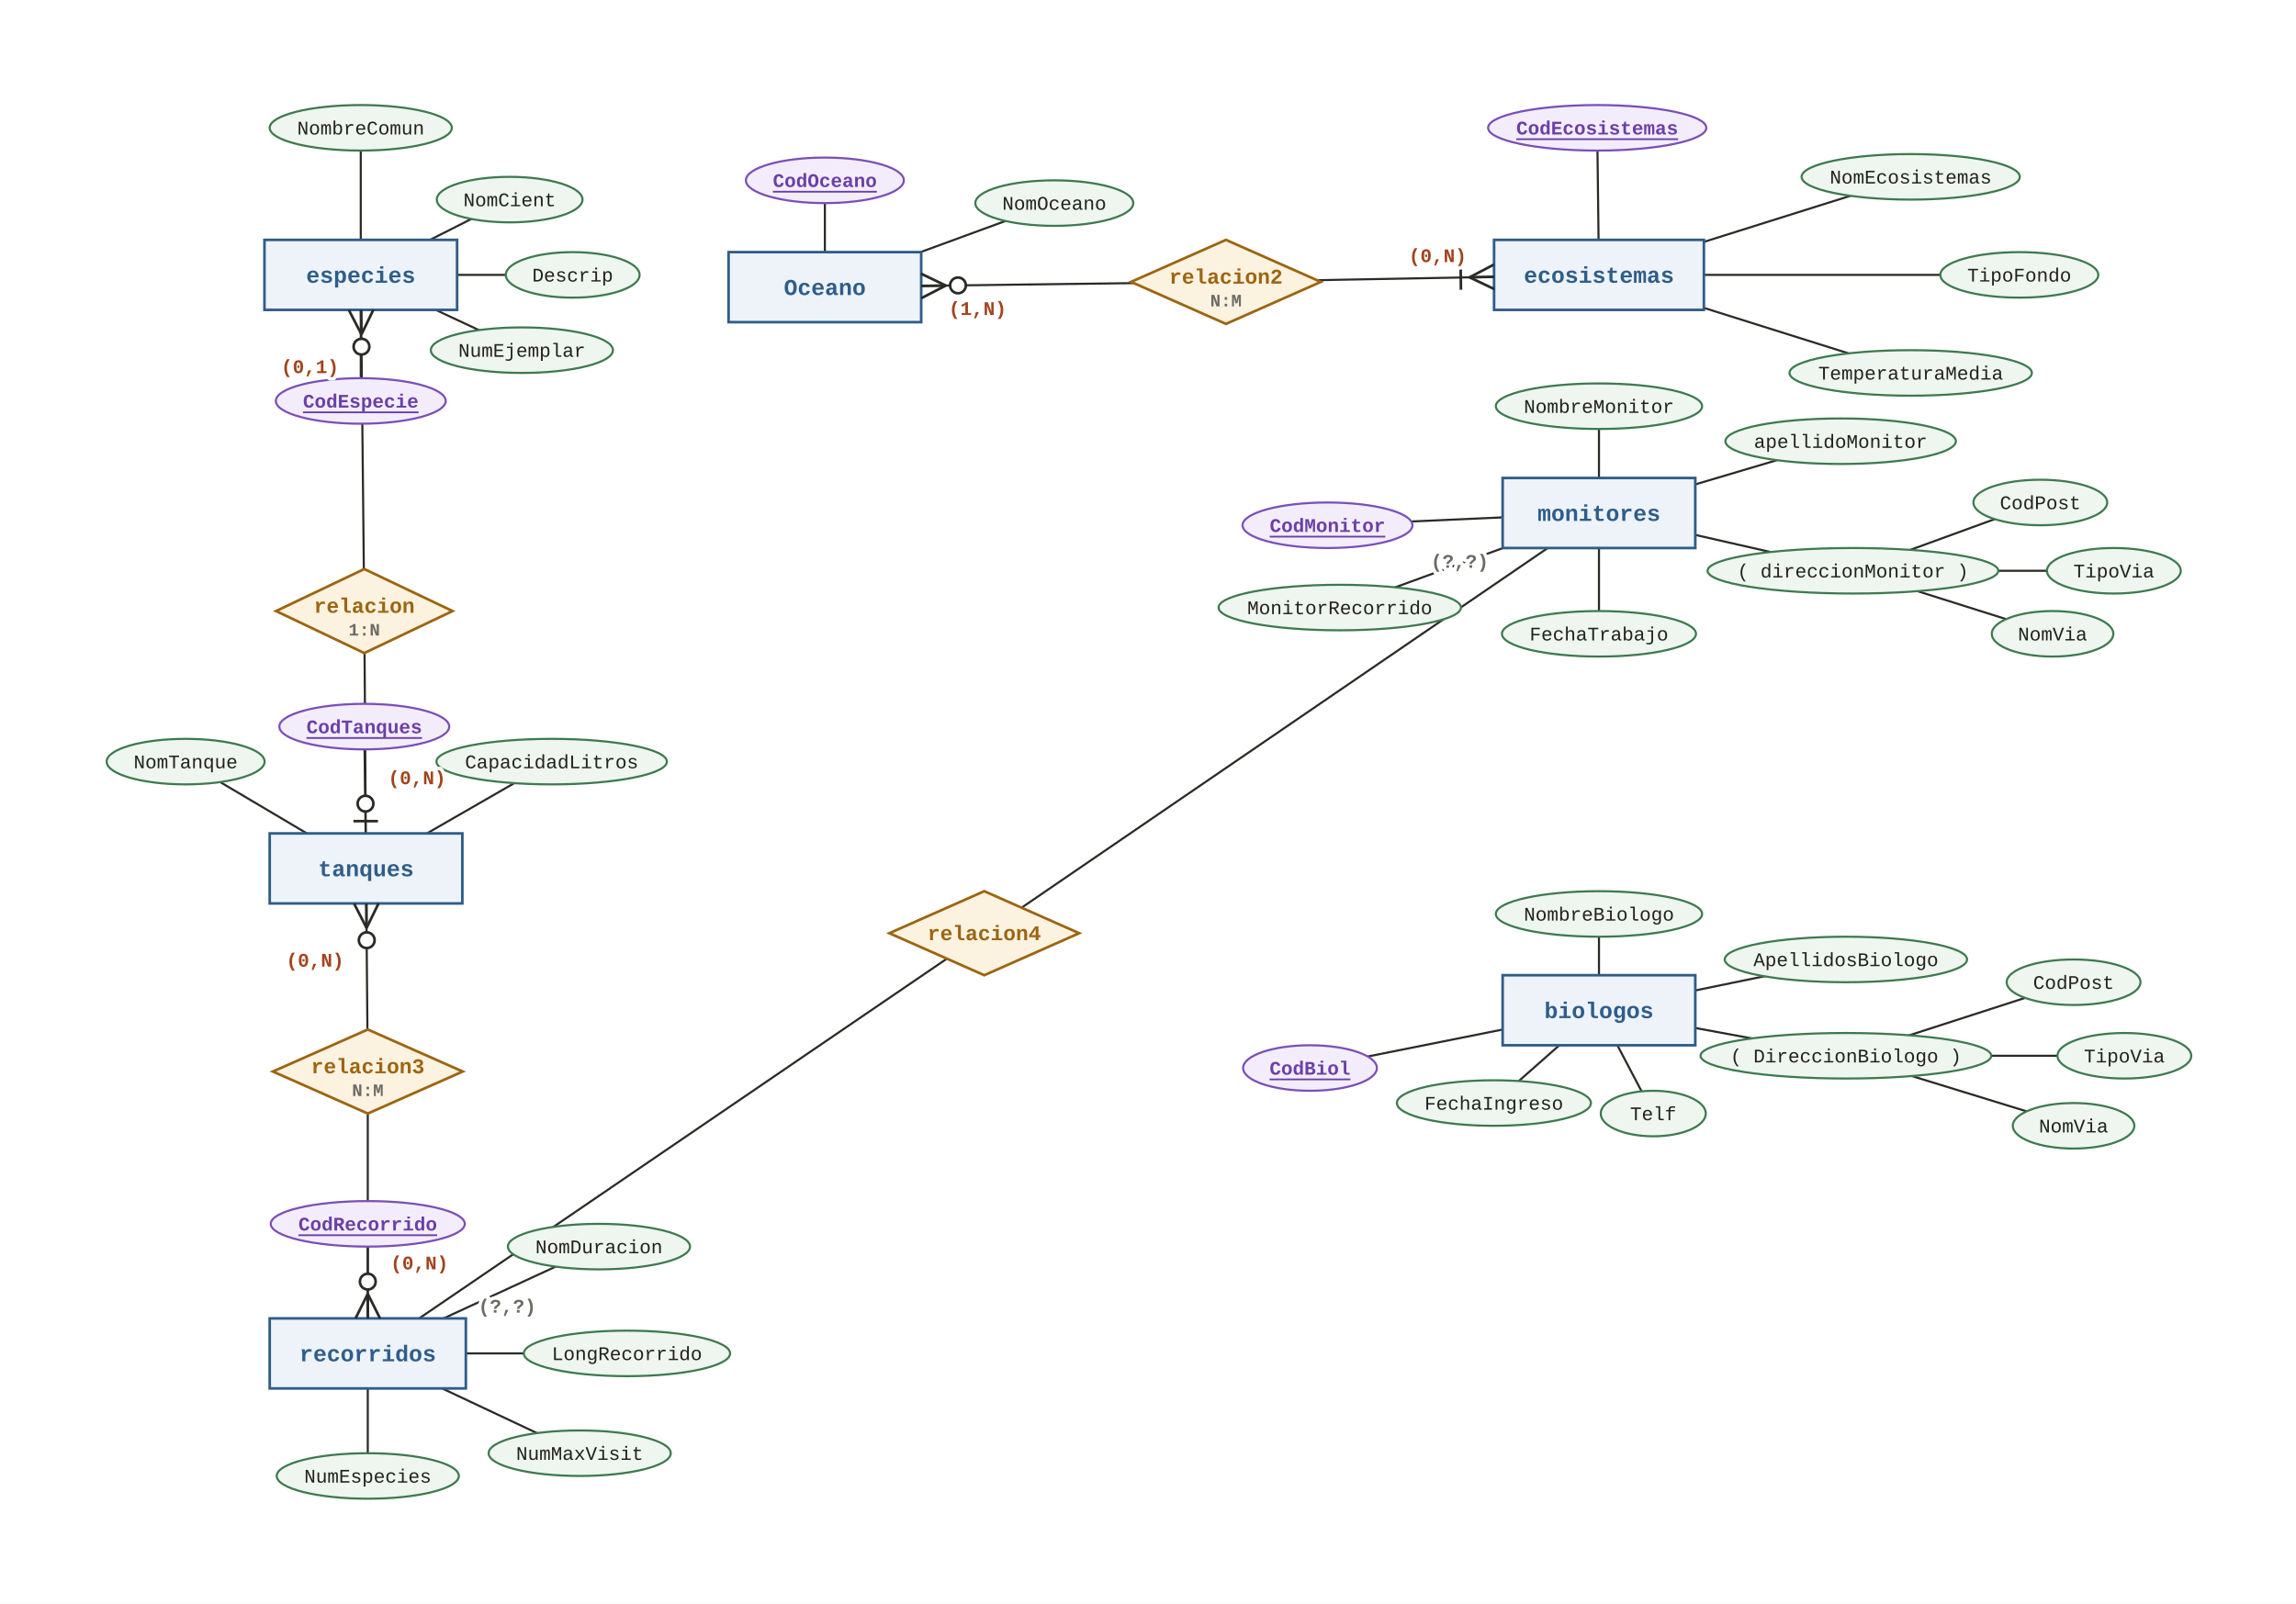
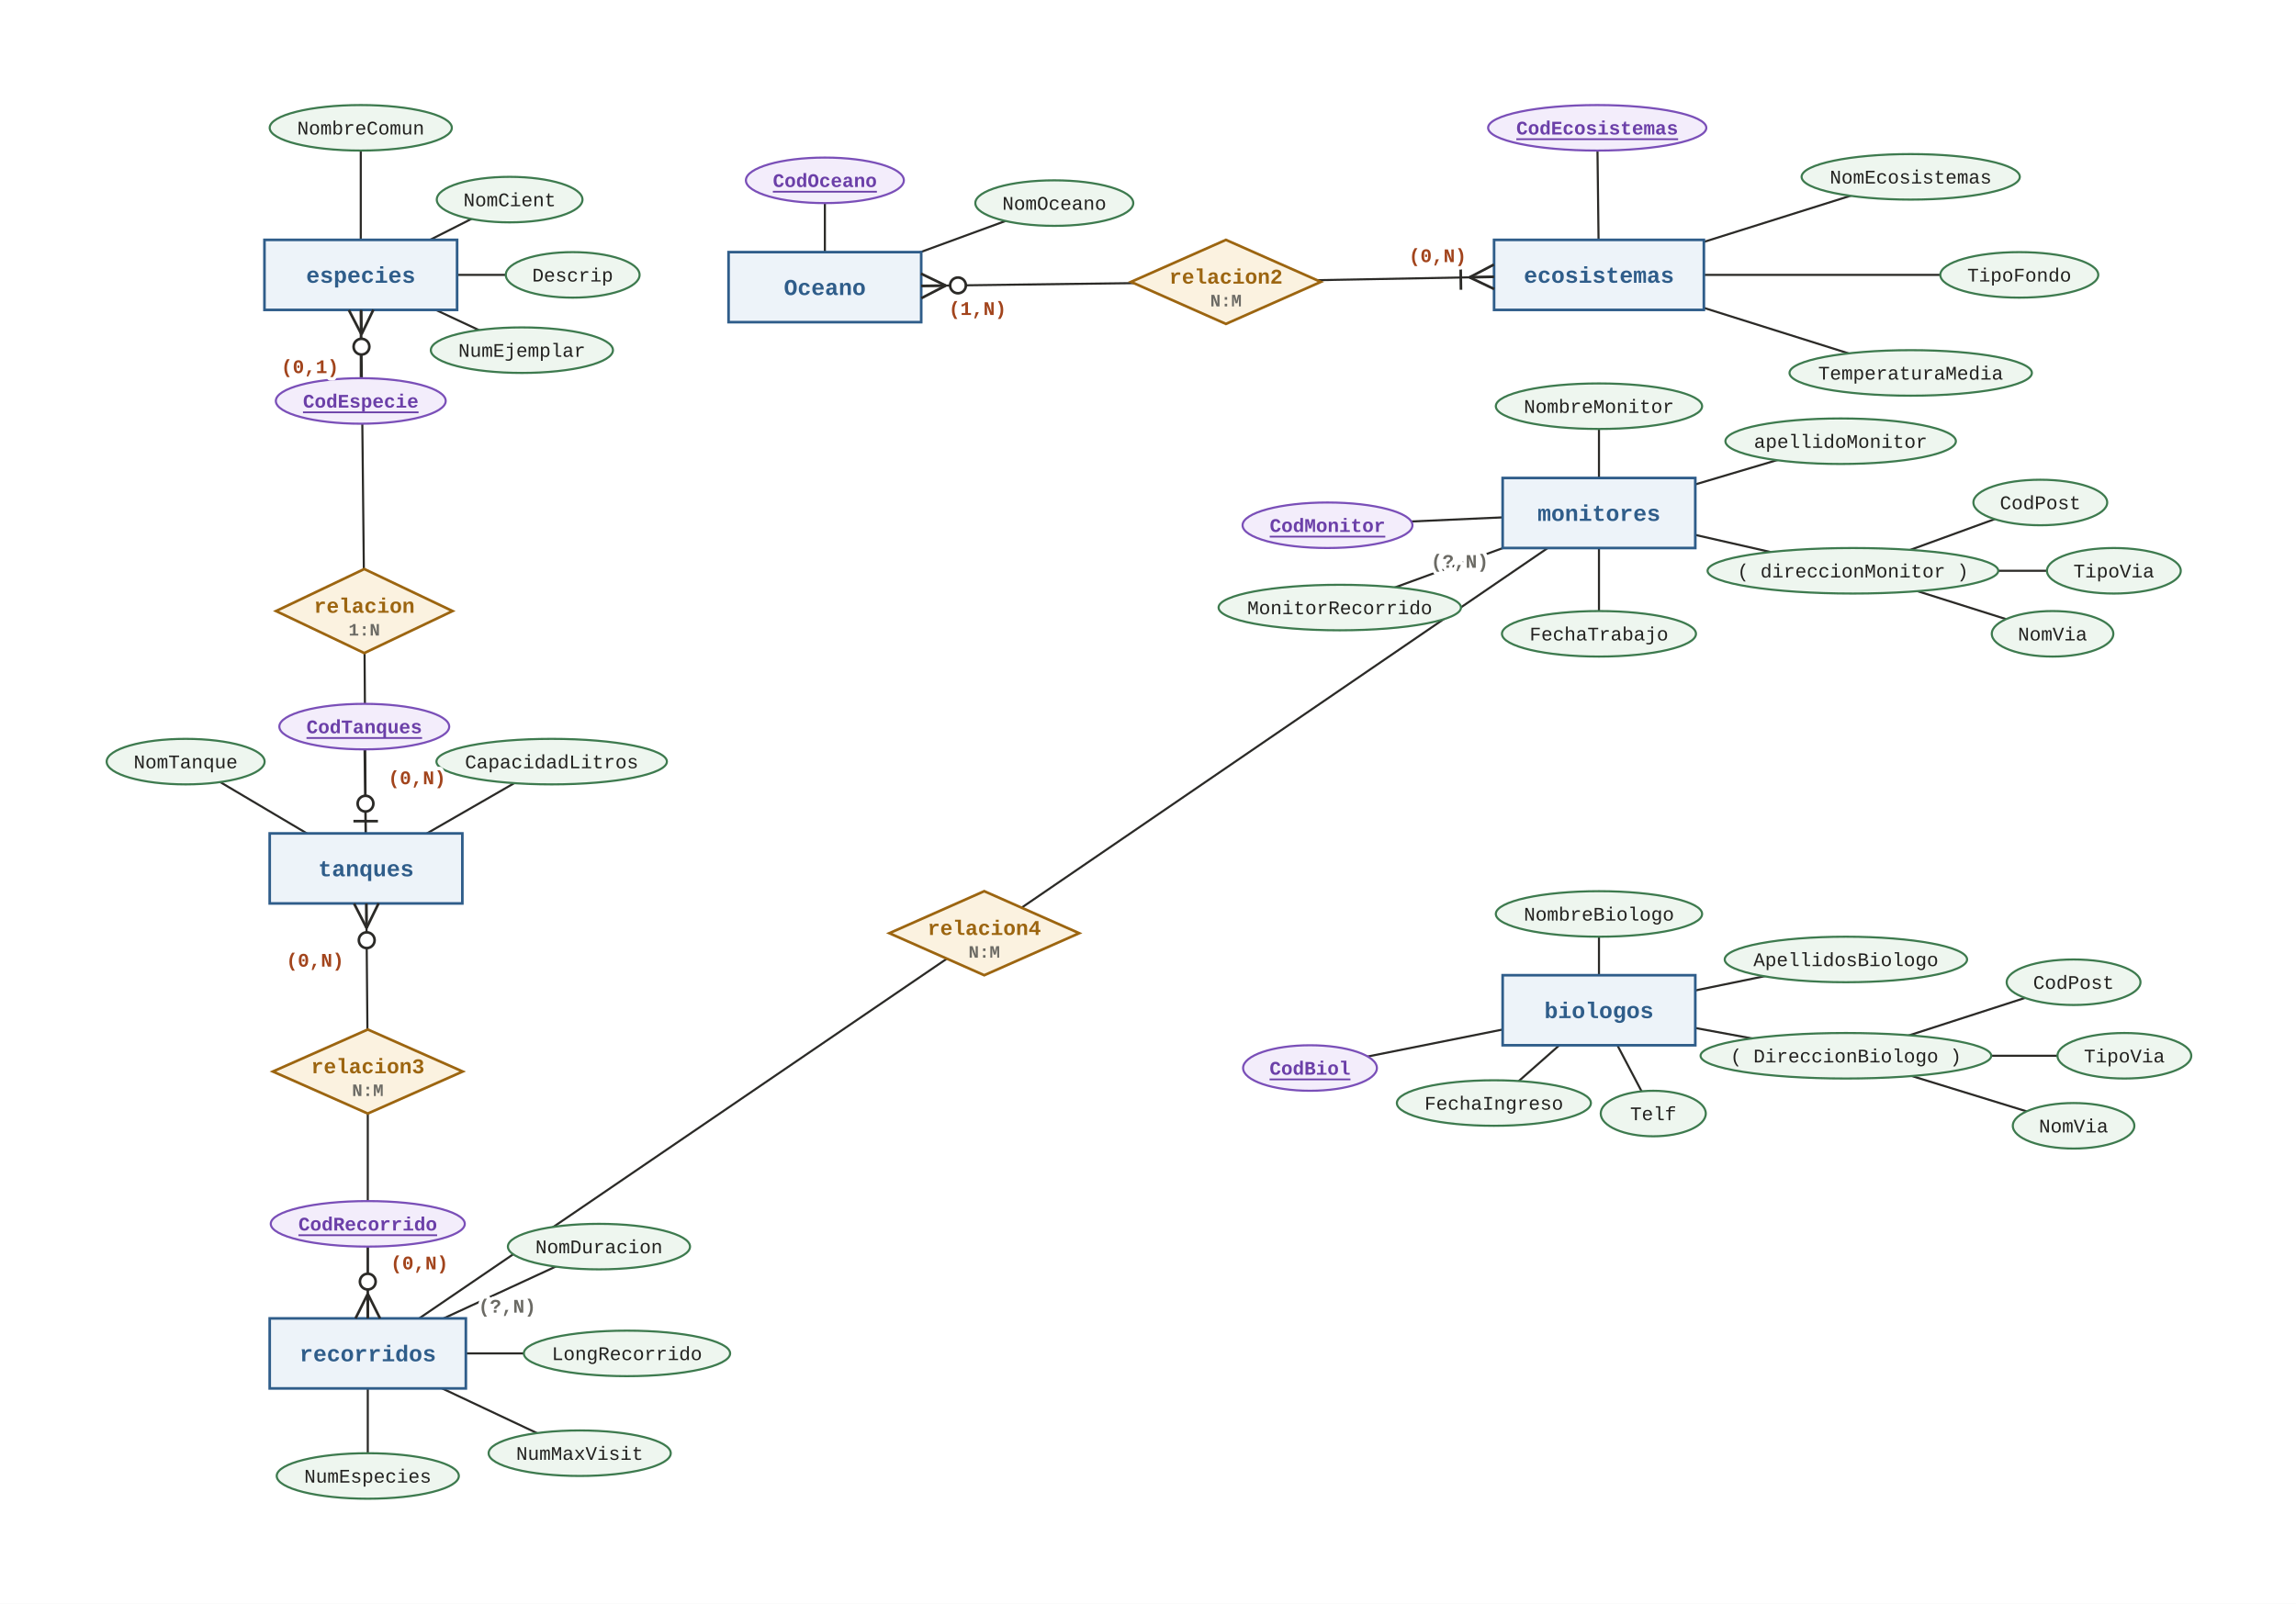
<svg xmlns="http://www.w3.org/2000/svg" viewBox="2135 1476 1311 916" width="1311" height="916">
  <style>.ln{stroke:#2B2A27;stroke-width:1.2}.mk{stroke:#2B2A27;stroke-width:1.5;fill:none}.mo{fill:#FFFFFF;stroke:#2B2A27;stroke-width:1.5}
.ent{fill:#EDF3F9;stroke:#2F5D8A;stroke-width:1.5}.dia{fill:#FBF2E0;stroke:#9C6510;stroke-width:1.5}.att{fill:#EEF6EF;stroke:#3D7A4E;stroke-width:1.2}.att.key{fill:#F3EDFB;stroke:#7A4FB8}.att.dr{stroke-dasharray:4 3}
.ent.in,.dia.in{fill:none}.dup{stroke:#C0362C;stroke-width:2.4}
.tx{fill:#22211F;font:11px Consolas,'JetBrains Mono','Courier New',monospace}.txk{fill:#6B3FA8;font-weight:600}.tb{font:600 13px Consolas,'JetBrains Mono','Courier New',monospace;fill:#2F5D8A}.tr{font:600 12px Consolas,'JetBrains Mono','Courier New',monospace;fill:#9C6510}.tt{font:600 10px Consolas,'JetBrains Mono','Courier New',monospace;fill:#6B6A64}
.ul{stroke:#6B3FA8;stroke-width:1}.ul.p{stroke-dasharray:3 2}.card{font:600 11px Consolas,'JetBrains Mono','Courier New',monospace;fill:#A2441C;paint-order:stroke;stroke:#FFFFFF;stroke-width:4px;stroke-linejoin:round}.cardq{fill:#6B6A64}
.tbox{fill:#FFFFFF;stroke:#A9B2C0;stroke-width:1}.thd{fill:#33557F}.thx{font:600 12.5px Consolas,'JetBrains Mono','Courier New',monospace;fill:#FFFFFF}.cx{font:11.5px Consolas,'JetBrains Mono','Courier New',monospace;fill:#22211F}.cpk{fill:#6B3FA8;font-weight:600}.cfk{fill:#A3304A}.cty{fill:#6B6A64;font-weight:400}.uq{font:600 9px Consolas,'JetBrains Mono','Courier New',monospace;fill:#2A7F8F}
.lk{stroke:#6B6A64;stroke-width:1.4;fill:none}.lk.dash{stroke-dasharray:6 4}.lkm{stroke:#6B6A64;stroke-width:1.5;fill:none}.lko{fill:#FFFFFF;stroke:#6B6A64;stroke-width:1.5}
.ipk{fill:#8E5FD0}.ifk{fill:#B4364E}.icol{fill:#2A7F8F}.inul{fill:none;stroke:#2A7F8F;stroke-width:1.3}
.rbox{fill:#FFFFFF;stroke:#22211F;stroke-width:1.1}.rnm{font:600 12.5px Consolas,'JetBrains Mono','Courier New',monospace;fill:#2F5D8A}.rcol{font:12px Consolas,'JetBrains Mono','Courier New',monospace;fill:#22211F}.rpk{font-weight:700;fill:#6B3FA8}.rfk{fill:#A3304A}.rul{stroke:#6B3FA8;stroke-width:1.1}
.rtag{font:600 9.5px Consolas,'JetBrains Mono','Courier New',monospace;fill:#6B6A64}.rarr{fill:none;stroke:#B4364E;stroke-width:1.1}.rhead{fill:#B4364E}
.ent.hd,.dia.hd{fill:none}.ktag{font:700 9px Consolas,'JetBrains Mono','Courier New',monospace;fill:#6B6A64}.rlab{fill:#FFFFFF;stroke:none;opacity:.92}.dia.assoc{stroke-dasharray:5 3}.ln.lid{stroke-width:2.2}.isal{fill:#9C6510}.skt{fill:#2F5D8A}
.thx.dup{fill:#FFC2BD}.cx.dup,.rnm.dup,.rcol.dup{fill:#C0362C;text-decoration:underline}
.note{stroke-width:1.2}.note-fold{stroke-width:1.2}.nc-y{fill:#FFF4C2;stroke:#D2AE36}.nc-b{fill:#DDEBFA;stroke:#7AA3D6}.nc-g{fill:#DFF2E1;stroke:#7DBB87}.nc-p{fill:#FBE1EC;stroke:#D98AAE}.note-fold{filter:brightness(.93)}.note-tx{font:12px 'Segoe UI',Arial,sans-serif;fill:#2B2A27}</style>
  <rect x="2135" y="1476" width="1311" height="916" fill="#ffffff" />
  <line x1="2341" y1="1633" x2="2341" y2="1549" class="ln" />
  <line x1="2341" y1="1633" x2="2426" y2="1590" class="ln" />
  <line x1="2341" y1="1633" x2="2462" y2="1633" class="ln" />
  <line x1="2341" y1="1633" x2="2433" y2="1676" class="ln" />
  <line x1="3048" y1="1633" x2="3226" y2="1577" class="ln" />
  <line x1="2341" y1="1633" x2="2341" y2="1705" class="ln" />
  <line x1="3048" y1="1633" x2="3047" y2="1549" class="ln" />
  <line x1="3048" y1="1633" x2="3226" y2="1689" class="ln" />
  <line x1="3048" y1="1633" x2="3288" y2="1633" class="ln" />
  <line x1="2344" y1="1972" x2="2241" y2="1911" class="ln" />
  <line x1="2344" y1="1972" x2="2450" y2="1911" class="ln" />
  <line x1="2345" y1="2249" x2="2345" y2="2175" class="ln" />
  <line x1="2345" y1="2249" x2="2477" y2="2188" class="ln" />
  <line x1="2345" y1="2249" x2="2493" y2="2249" class="ln" />
  <line x1="2345" y1="2249" x2="2466" y2="2306" class="ln" />
  <line x1="2345" y1="2249" x2="2345" y2="2319" class="ln" />
  <line x1="3048" y1="1769" x2="3048" y2="1708" class="ln" />
  <line x1="3048" y1="1769" x2="3186" y2="1728" class="ln" />
  <line x1="3048" y1="1769" x2="3193" y2="1802" class="ln" />
  <line x1="3048" y1="1769" x2="3048" y2="1838" class="ln" />
  <line x1="3193" y1="1802" x2="3342" y2="1802" class="ln" />
  <line x1="3193" y1="1802" x2="3307" y2="1838" class="ln" />
  <line x1="3193" y1="1802" x2="3300" y2="1763" class="ln" />
  <line x1="3048" y1="1769" x2="2900" y2="1823" class="ln" />
  <line x1="3048" y1="2053" x2="3048" y2="1998" class="ln" />
  <line x1="3048" y1="2053" x2="3189" y2="2024" class="ln" />
  <line x1="3048" y1="2053" x2="3189" y2="2079" class="ln" />
  <line x1="3048" y1="2053" x2="3079" y2="2112" class="ln" />
  <line x1="3048" y1="2053" x2="2988" y2="2106" class="ln" />
  <line x1="3048" y1="2053" x2="2883" y2="2086" class="ln" />
  <line x1="3048" y1="1769" x2="2893" y2="1776" class="ln" />
  <line x1="3189" y1="2079" x2="3319" y2="2037" class="ln" />
  <line x1="3189" y1="2079" x2="3348" y2="2079" class="ln" />
  <line x1="3189" y1="2079" x2="3319" y2="2119" class="ln" />
  <line x1="2344" y1="1972" x2="2343" y2="1891" class="ln" />
  <line x1="2343" y1="1825" x2="2341" y2="1633" class="ln" />
  <line x1="2343" y1="1825" x2="2344" y2="1972" class="ln" />
  <line x1="2606" y1="1640" x2="2606" y2="1579" class="ln" />
  <line x1="2606" y1="1640" x2="2737" y2="1592" class="ln" />
  <line x1="2835" y1="1637" x2="2606" y2="1640" class="ln" />
  <line x1="2835" y1="1637" x2="3048" y2="1633" class="ln" />
  <line x1="2345" y1="2088" x2="2345" y2="2249" class="ln" />
  <line x1="2345" y1="2088" x2="2344" y2="1972" class="ln" />
  <line x1="2697" y1="2009" x2="3048" y2="1769" class="ln" />
  <line x1="2697" y1="2009" x2="2345" y2="2249" class="ln" />
  <g class="node" data-id="nmwmlq3st1nugp1q">
    <rect x="2286" y="1613" width="110" height="40" class="ent" />
    <text x="2341" y="1637.5" text-anchor="middle" class="tb">especies</text>
  </g>
  <g class="node" data-id="nmwmlq9kf1nv612j">
    <ellipse cx="2341" cy="1549" rx="52" ry="13" class="att" />
    <text x="2341" y="1552.8" text-anchor="middle" class="tx">NombreComun</text>
  </g>
  <g class="node" data-id="nmwmlqhdt1nxv91i">
    <ellipse cx="2426" cy="1590" rx="41.6" ry="13" class="att" />
    <text x="2426" y="1593.8" text-anchor="middle" class="tx">NomCient</text>
  </g>
  <g class="node" data-id="nmwmlqosf1nzrpx4">
    <ellipse cx="2462" cy="1633" rx="38.2" ry="13" class="att" />
    <text x="2462" y="1636.8" text-anchor="middle" class="tx">Descrip</text>
  </g>
  <g class="node" data-id="nmwmls3cg1o16fms">
    <ellipse cx="2433" cy="1676" rx="52" ry="13" class="att" />
    <text x="2433" y="1679.8" text-anchor="middle" class="tx">NumEjemplar</text>
  </g>
  <g class="node" data-id="nmwmlsuwk1o544am">
    <rect x="2988.1" y="1613" width="119.8" height="40" class="ent" />
    <text x="3048" y="1637.5" text-anchor="middle" class="tb">ecosistemas</text>
  </g>
  <g class="node" data-id="nmwmlt76j1o6eex8">
    <ellipse cx="3226" cy="1577" rx="62.3" ry="13" class="att" />
    <text x="3226" y="1580.8" text-anchor="middle" class="tx">NomEcosistemas</text>
  </g>
  <g class="node" data-id="nmwmlu9zg1o8m304">
    <ellipse cx="2341" cy="1705" rx="48.5" ry="13" class="att key" />
    <text x="2341" y="1708.8" text-anchor="middle" class="tx txk">CodEspecie</text>
    <line x1="2308" y1="1711.5" x2="2374" y2="1711.5" class="ul" />
  </g>
  <g class="node" data-id="nmwmluhgc1oa9xli">
    <ellipse cx="3047" cy="1549" rx="62.3" ry="13" class="att key" />
    <text x="3047" y="1552.8" text-anchor="middle" class="tx txk">CodEcosistemas</text>
    <line x1="3000.8" y1="1555.5" x2="3093.2" y2="1555.5" class="ul" />
  </g>
  <g class="node" data-id="nmwmlutc41ocqgp9">
    <ellipse cx="3226" cy="1689" rx="69.2" ry="13" class="att" />
    <text x="3226" y="1692.8" text-anchor="middle" class="tx">TemperaturaMedia</text>
  </g>
  <g class="node" data-id="nmwmlv8u81oe6z0t">
    <ellipse cx="3288" cy="1633" rx="45.1" ry="13" class="att" />
    <text x="3288" y="1636.8" text-anchor="middle" class="tx">TipoFondo</text>
  </g>
  <g class="node" data-id="nmwmlyn111oi5120">
    <rect x="2289" y="1952" width="110" height="40" class="ent" />
    <text x="2344" y="1976.5" text-anchor="middle" class="tb">tanques</text>
  </g>
  <g class="node" data-id="nmwmlz73o1ojqecn">
    <ellipse cx="2241" cy="1911" rx="45.1" ry="13" class="att" />
    <text x="2241" y="1914.8" text-anchor="middle" class="tx">NomTanque</text>
  </g>
  <g class="node" data-id="nmwmlzhpm1olqsv8">
    <ellipse cx="2450" cy="1911" rx="65.8" ry="13" class="att" />
    <text x="2450" y="1914.8" text-anchor="middle" class="tx">CapacidadLitros</text>
  </g>
  <g class="node" data-id="nmwmm04rg1on2ew7">
    <rect x="2289" y="2229" width="112" height="40" class="ent" />
    <text x="2345" y="2253.5" text-anchor="middle" class="tb">recorridos</text>
  </g>
  <g class="node" data-id="nmwmm0hhz1oo2zof">
    <ellipse cx="2345" cy="2175" rx="55.4" ry="13" class="att key" />
    <text x="2345" y="2178.8" text-anchor="middle" class="tx txk">CodRecorrido</text>
    <line x1="2305.4" y1="2181.5" x2="2384.6" y2="2181.5" class="ul" />
  </g>
  <g class="node" data-id="nmwmm0rak1oq5dvb">
    <ellipse cx="2477" cy="2188" rx="52" ry="13" class="att" />
    <text x="2477" y="2191.8" text-anchor="middle" class="tx">NomDuracion</text>
  </g>
  <g class="node" data-id="nmwmm1q3u1os6477">
    <ellipse cx="2493" cy="2249" rx="58.9" ry="13" class="att" />
    <text x="2493" y="2252.8" text-anchor="middle" class="tx">LongRecorrido</text>
  </g>
  <g class="node" data-id="nmwmm2jk21ou8le7">
    <ellipse cx="2466" cy="2306" rx="52" ry="13" class="att" />
    <text x="2466" y="2309.8" text-anchor="middle" class="tx">NumMaxVisit</text>
  </g>
  <g class="node" data-id="nmwmm30rn1owrddh">
    <ellipse cx="2345" cy="2319" rx="52" ry="13" class="att" />
    <text x="2345" y="2322.8" text-anchor="middle" class="tx">NumEspecies</text>
  </g>
  <g class="node" data-id="nmwmm43j01oyr75p">
    <rect x="2993" y="1749" width="110" height="40" class="ent" />
    <text x="3048" y="1773.5" text-anchor="middle" class="tb">monitores</text>
  </g>
  <g class="node" data-id="nmwmm4cck1ozzlka">
    <ellipse cx="3048" cy="1708" rx="58.9" ry="13" class="att" />
    <text x="3048" y="1711.8" text-anchor="middle" class="tx">NombreMonitor</text>
  </g>
  <g class="node" data-id="nmwmm4saa1p1wcw0">
    <ellipse cx="3186" cy="1728" rx="65.8" ry="13" class="att" />
    <text x="3186" y="1731.8" text-anchor="middle" class="tx">apellidoMonitor</text>
  </g>
  <g class="node" data-id="nmwmm4ufe1p3042t">
    <ellipse cx="3193" cy="1802" rx="83" ry="13" class="att" />
    <text x="3193" y="1805.8" text-anchor="middle" class="tx">( direccionMonitor )</text>
  </g>
  <g class="node" data-id="nmwmm55un1p5k8r1">
    <ellipse cx="3048" cy="1838" rx="55.4" ry="13" class="att" />
    <text x="3048" y="1841.8" text-anchor="middle" class="tx">FechaTrabajo</text>
  </g>
  <g class="node" data-id="nmwmm5zat1p78uws">
    <ellipse cx="3342" cy="1802" rx="38.2" ry="13" class="att" />
    <text x="3342" y="1805.8" text-anchor="middle" class="tx">TipoVia</text>
  </g>
  <g class="node" data-id="nmwmm63gt1p9plnq">
    <ellipse cx="3307" cy="1838" rx="34.7" ry="13" class="att" />
    <text x="3307" y="1841.8" text-anchor="middle" class="tx">NomVia</text>
  </g>
  <g class="node" data-id="nmwmm668f1pbqrzq">
    <ellipse cx="3300" cy="1763" rx="38.2" ry="13" class="att" />
    <text x="3300" y="1766.8" text-anchor="middle" class="tx">CodPost</text>
  </g>
  <g class="node" data-id="nmwmm7n781pf4ok1">
    <ellipse cx="2900" cy="1823" rx="69.2" ry="13" class="att" />
    <text x="2900" y="1826.8" text-anchor="middle" class="tx">MonitorRecorrido</text>
  </g>
  <g class="node" data-id="nmwmm81181pholdc">
    <rect x="2993" y="2033" width="110" height="40" class="ent" />
    <text x="3048" y="2057.5" text-anchor="middle" class="tb">biologos</text>
  </g>
  <g class="node" data-id="nmwmm88qc1pio2yb">
    <ellipse cx="3048" cy="1998" rx="58.9" ry="13" class="att" />
    <text x="3048" y="2001.8" text-anchor="middle" class="tx">NombreBiologo</text>
  </g>
  <g class="node" data-id="nmwmm8v6o1pkcwz3">
    <ellipse cx="3189" cy="2024" rx="69.2" ry="13" class="att" />
    <text x="3189" y="2027.8" text-anchor="middle" class="tx">ApellidosBiologo</text>
  </g>
  <g class="node" data-id="nmwmmatmr1pmsmsg">
    <ellipse cx="3189" cy="2079" rx="83" ry="13" class="att" />
    <text x="3189" y="2082.8" text-anchor="middle" class="tx">( DireccionBiologo )</text>
  </g>
  <g class="node" data-id="nmwmmcl0l1porlhl">
    <ellipse cx="3079" cy="2112" rx="30" ry="13" class="att" />
    <text x="3079" y="2115.8" text-anchor="middle" class="tx">Telf</text>
  </g>
  <g class="node" data-id="nmwmmcs231pqok2a">
    <ellipse cx="2988" cy="2106" rx="55.4" ry="13" class="att" />
    <text x="2988" y="2109.8" text-anchor="middle" class="tx">FechaIngreso</text>
  </g>
  <g class="node" data-id="nmwmmd6381pssyfu">
    <ellipse cx="2883" cy="2086" rx="38.2" ry="13" class="att key" />
    <text x="2883" y="2089.8" text-anchor="middle" class="tx txk">CodBiol</text>
    <line x1="2859.9" y1="2092.5" x2="2906.1" y2="2092.5" class="ul" />
  </g>
  <g class="node" data-id="nmwmmdeic1puypxf">
    <ellipse cx="2893" cy="1776" rx="48.5" ry="13" class="att key" />
    <text x="2893" y="1779.8" text-anchor="middle" class="tx txk">CodMonitor</text>
    <line x1="2860" y1="1782.5" x2="2926" y2="1782.5" class="ul" />
  </g>
  <g class="node" data-id="nmwmme4u41pwlxij">
    <ellipse cx="3319" cy="2037" rx="38.2" ry="13" class="att" />
    <text x="3319" y="2040.8" text-anchor="middle" class="tx">CodPost</text>
  </g>
  <g class="node" data-id="nmwmmf36c1pyyq8l">
    <ellipse cx="3348" cy="2079" rx="38.2" ry="13" class="att" />
    <text x="3348" y="2082.8" text-anchor="middle" class="tx">TipoVia</text>
  </g>
  <g class="node" data-id="nmwmmfeh71q05hvk">
    <ellipse cx="3319" cy="2119" rx="34.7" ry="13" class="att" />
    <text x="3319" y="2122.8" text-anchor="middle" class="tx">NomVia</text>
  </g>
  <g class="node" data-id="nmwmmgbbo1q2vvmu">
    <ellipse cx="2343" cy="1891" rx="48.5" ry="13" class="att key" />
    <text x="2343" y="1894.8" text-anchor="middle" class="tx txk">CodTanques</text>
    <line x1="2310" y1="1897.5" x2="2376" y2="1897.5" class="ul" />
  </g>
  <g class="node" data-id="nmwmminrg1q44jqm">
    <polygon points="2343,1801 2393.4,1825 2343,1849 2292.6,1825" class="dia" />
    <text x="2343" y="1826" text-anchor="middle" class="tr">relacion</text>
    <text x="2343" y="1839" text-anchor="middle" class="tt">1:N</text>
  </g>
  <g class="node" data-id="nmwmmlkwk1q7lmry">
    <rect x="2551" y="1620" width="110" height="40" class="ent" />
    <text x="2606" y="1644.5" text-anchor="middle" class="tb">Oceano</text>
  </g>
  <g class="node" data-id="nmwmmm03o1q8o4i6">
    <ellipse cx="2606" cy="1579" rx="45.1" ry="13" class="att key" />
    <text x="2606" y="1582.8" text-anchor="middle" class="tx txk">CodOceano</text>
    <line x1="2576.3" y1="1585.5" x2="2635.7" y2="1585.5" class="ul" />
  </g>
  <g class="node" data-id="nmwmmm4691qa7ywm">
    <ellipse cx="2737" cy="1592" rx="45.1" ry="13" class="att" />
    <text x="2737" y="1595.8" text-anchor="middle" class="tx">NomOceano</text>
  </g>
  <g class="node" data-id="nmwmmmo701qcfmvz">
    <polygon points="2835,1613 2889.2,1637 2835,1661 2780.8,1637" class="dia" />
    <text x="2835" y="1638" text-anchor="middle" class="tr">relacion2</text>
    <text x="2835" y="1651" text-anchor="middle" class="tt">N:M</text>
  </g>
  <g class="node" data-id="nmwmmoo6b1qfdfnk">
    <polygon points="2345,2064 2399.2,2088 2345,2112 2290.8,2088" class="dia" />
    <text x="2345" y="2089" text-anchor="middle" class="tr">relacion3</text>
    <text x="2345" y="2102" text-anchor="middle" class="tt">N:M</text>
  </g>
  <g class="node" data-id="nmwmmqplg1qj8svq">
    <polygon points="2697,1985 2751.2,2009 2697,2033 2642.8,2009" class="dia" />
-     <text x="2697" y="2013" text-anchor="middle" class="tr">relacion4</text>
+     <text x="2697" y="2010" text-anchor="middle" class="tr">relacion4</text>
+     <text x="2697" y="2023" text-anchor="middle" class="tt">N:M</text>
  </g>
  <line x1="2341.4" y1="1667" x2="2334.2" y2="1653.1" class="mk" />
  <line x1="2341.4" y1="1667" x2="2341.2" y2="1653" class="mk" />
  <line x1="2341.4" y1="1667" x2="2348.2" y2="1652.9" class="mk" />
  <circle cx="2341.4" cy="1674" r="4.5" class="mo" />
  <line x1="2350.8" y1="1945" x2="2336.8" y2="1945" class="mk" />
  <circle cx="2343.7" cy="1935" r="4.5" class="mo" />
  <line x1="2675" y1="1639.1" x2="2661.1" y2="1646.3" class="mk" />
  <line x1="2675" y1="1639.1" x2="2661" y2="1639.3" class="mk" />
  <line x1="2675" y1="1639.1" x2="2660.9" y2="1632.3" class="mk" />
  <circle cx="2682" cy="1639" r="4.5" class="mo" />
  <line x1="2974.1" y1="1634.4" x2="2988" y2="1627.1" class="mk" />
  <line x1="2974.1" y1="1634.4" x2="2988.1" y2="1634.1" class="mk" />
  <line x1="2974.1" y1="1634.4" x2="2988.2" y2="1641.1" class="mk" />
  <line x1="2969" y1="1627.5" x2="2969.2" y2="1641.5" class="mk" />
  <line x1="2345" y1="2215" x2="2352" y2="2229" class="mk" />
  <line x1="2345" y1="2215" x2="2345" y2="2229" class="mk" />
  <line x1="2345" y1="2215" x2="2338" y2="2229" class="mk" />
  <circle cx="2345" cy="2208" r="4.5" class="mo" />
  <line x1="2344.3" y1="2006" x2="2337.2" y2="1992.1" class="mk" />
  <line x1="2344.3" y1="2006" x2="2344.2" y2="1992" class="mk" />
  <line x1="2344.3" y1="2006" x2="2351.2" y2="1991.9" class="mk" />
  <circle cx="2344.4" cy="2013" r="4.5" class="mo" />
  <text x="2328.5" y="1689.1" text-anchor="end" class="card">(0,1)</text>
  <text x="2356.6" y="1923.9" text-anchor="start" class="card">(0,N)</text>
  <text x="2693.2" y="1655.9" text-anchor="middle" class="card">(1,N)</text>
  <text x="2955.9" y="1625.7" text-anchor="middle" class="card">(0,N)</text>
  <text x="2358" y="2201" text-anchor="start" class="card">(0,N)</text>
  <text x="2331.4" y="2028.1" text-anchor="end" class="card">(0,N)</text>
-   <text x="2985" y="1800.3" text-anchor="end" class="card cardq">(?,?)</text>
-   <text x="2408.1" y="2225.7" text-anchor="start" class="card cardq">(?,?)</text>
+   <text x="2985" y="1800.3" text-anchor="end" class="card cardq">(?,N)</text>
+   <text x="2408.1" y="2225.7" text-anchor="start" class="card cardq">(?,N)</text>
</svg>
